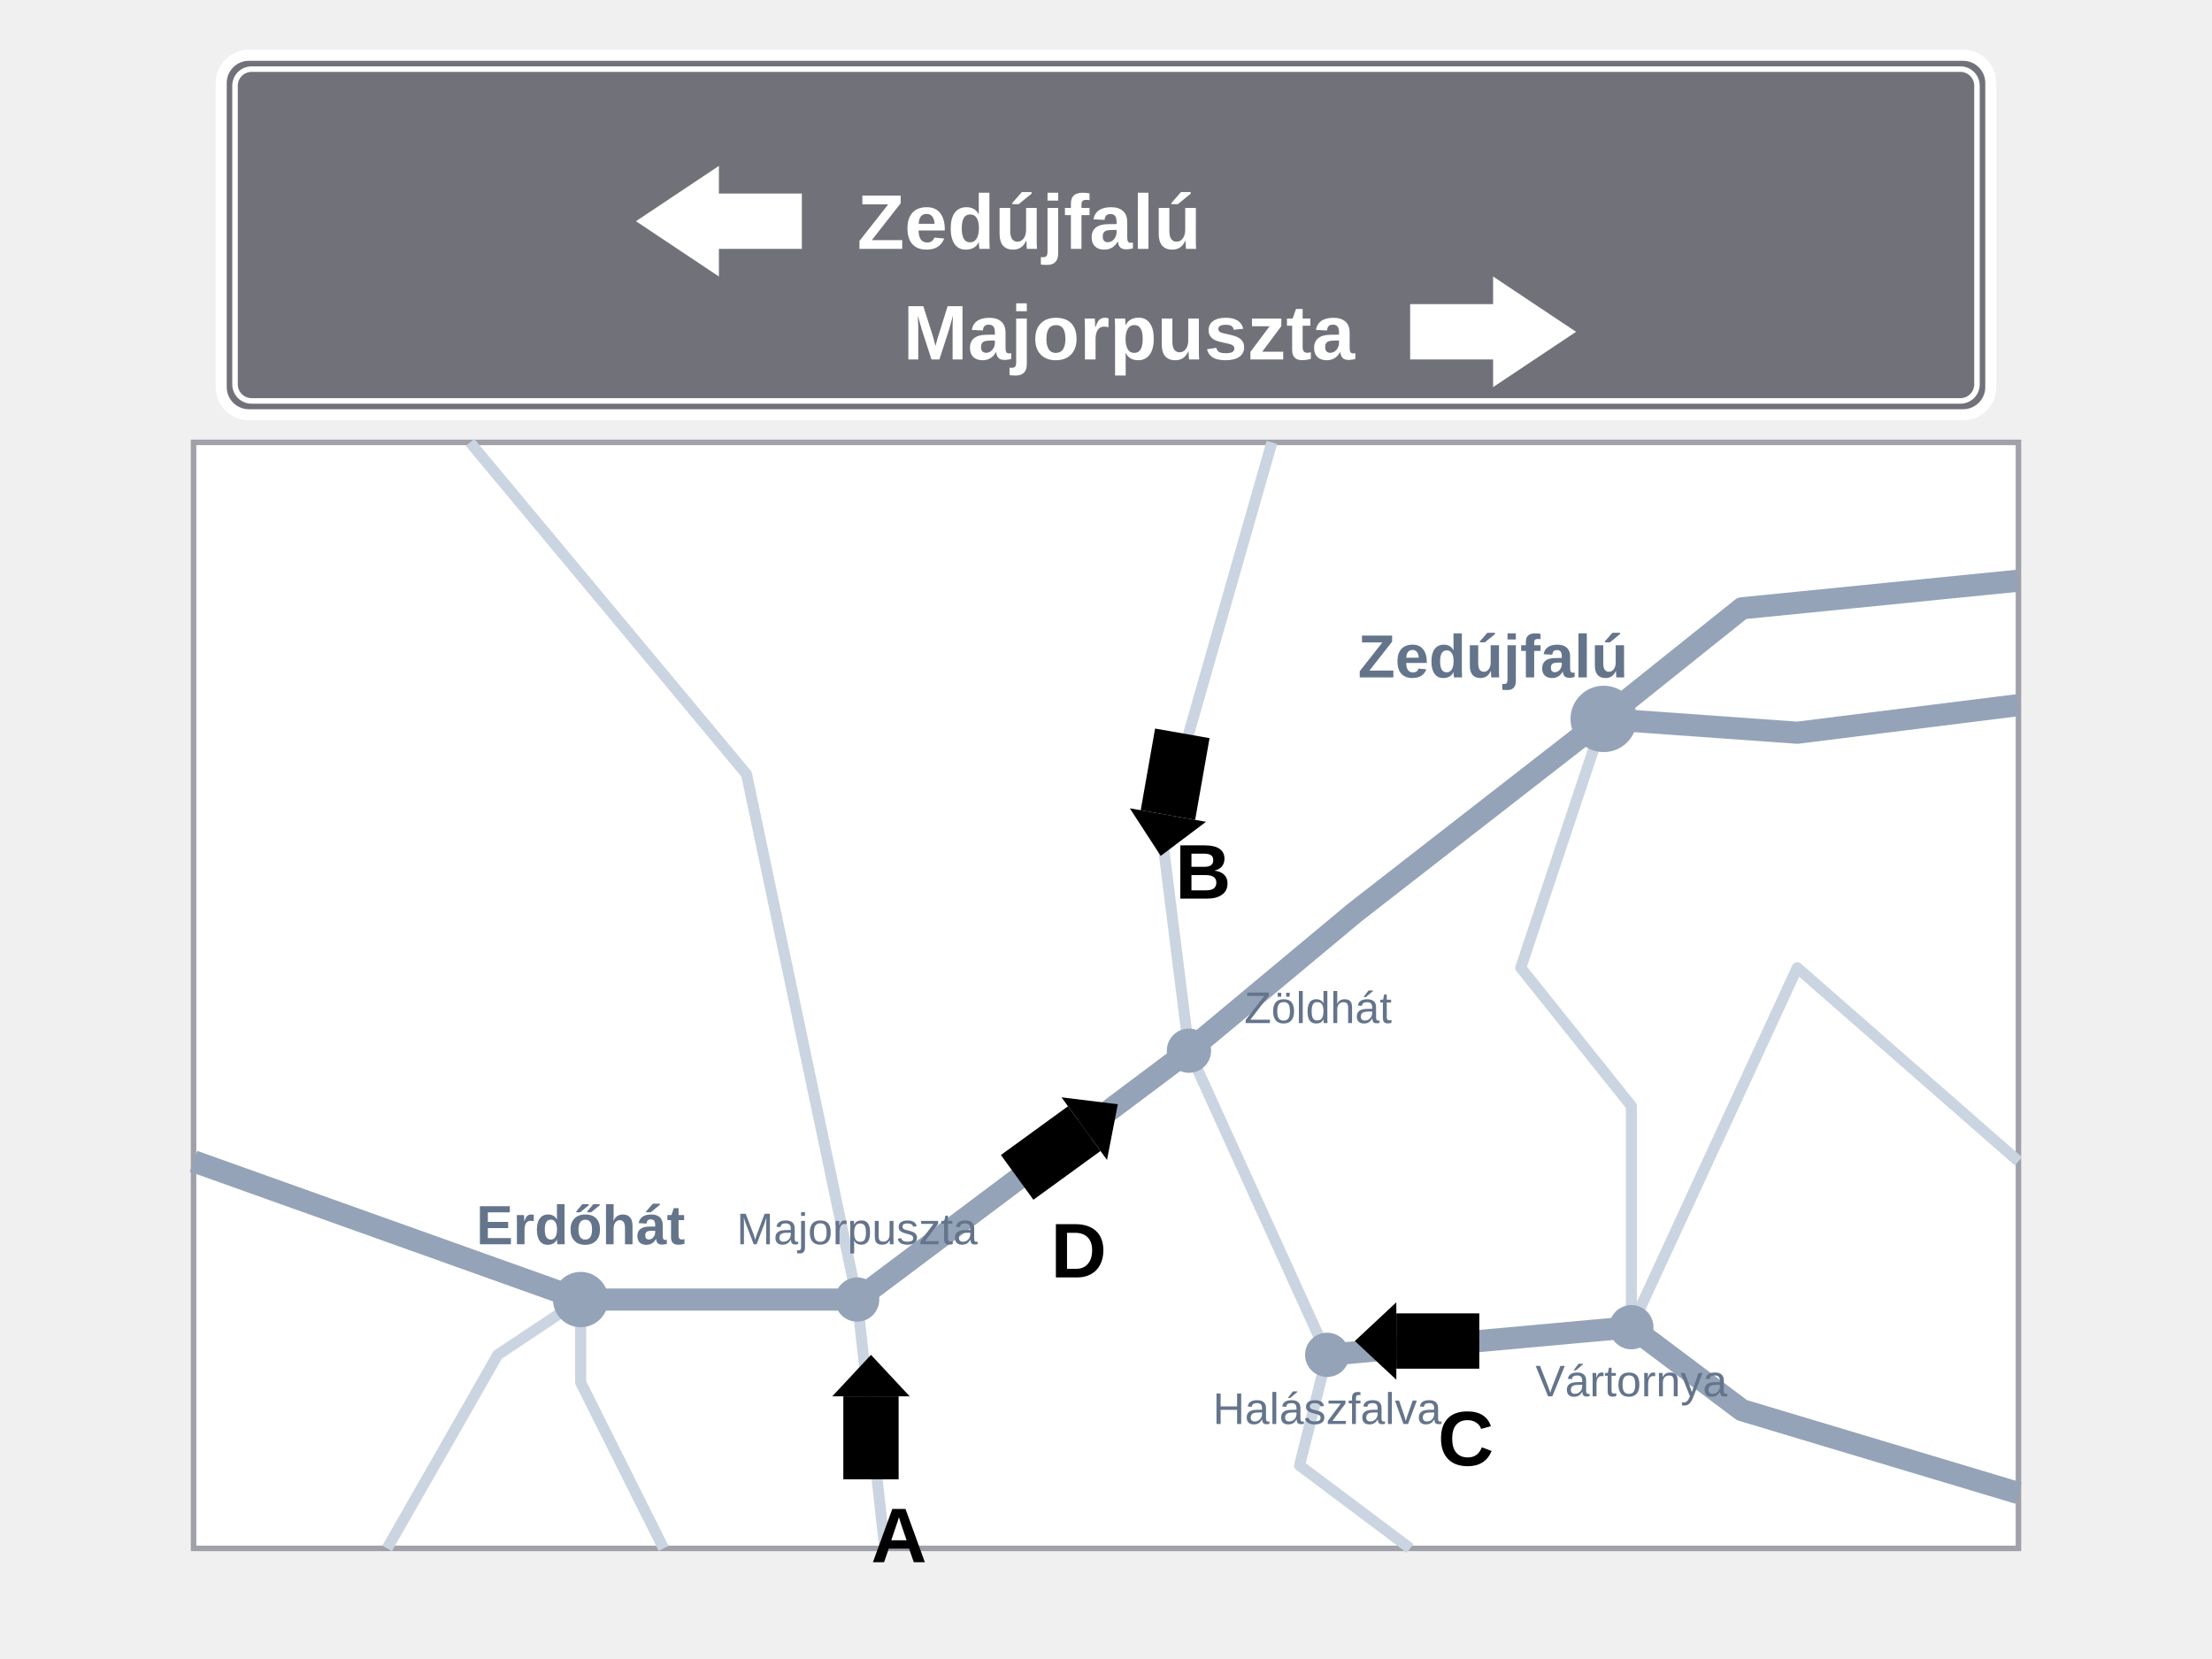
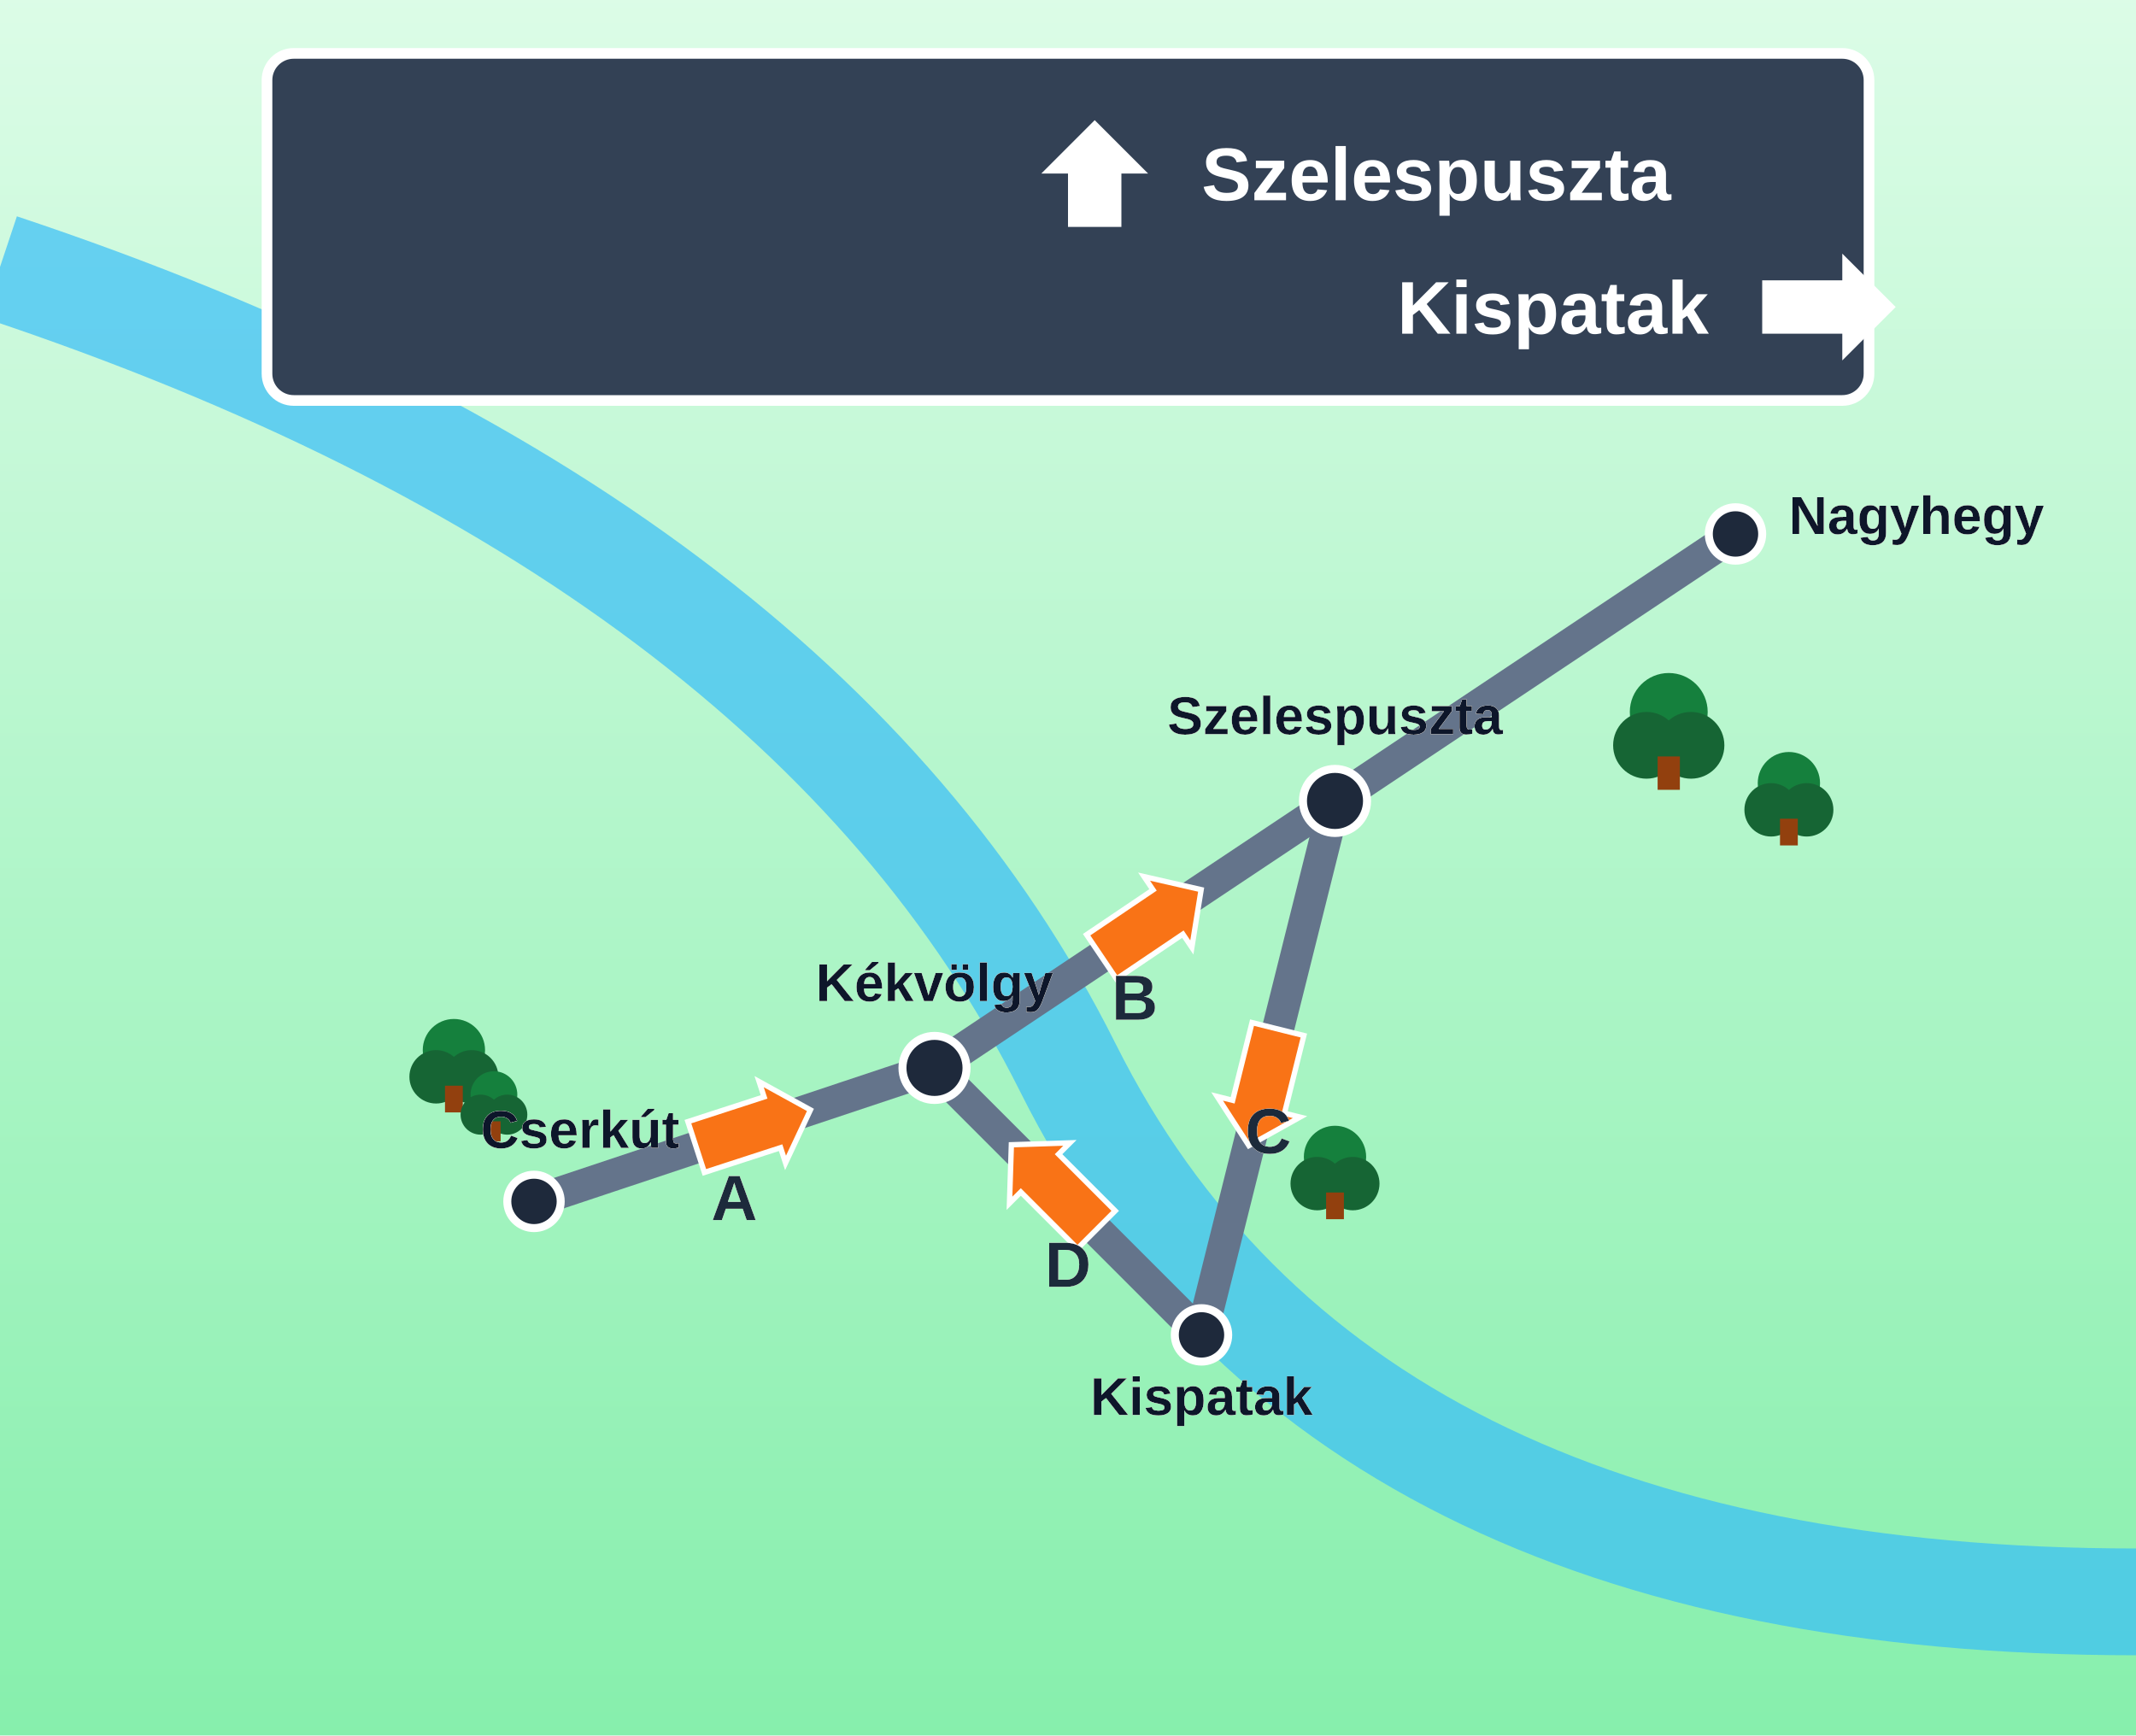
- <svg xmlns="http://www.w3.org/2000/svg" width="800" height="600" viewBox="0 0 800 600">
-   <g transform="translate(80, 20)">
-     <rect width="640" height="130" rx="10" fill="#71717a" stroke="white" stroke-width="4" />
-     <rect width="630" height="120" x="5" y="5" rx="6" fill="#71717a" stroke="white" stroke-width="2" />
-     <path d="M 210 50 L 180 50 L 180 40 L 150 60 L 180 80 L 180 70 L 210 70 Z" fill="white" />
-     <text x="230" y="70" fill="white" font-family="Arial" font-size="28" font-weight="bold" text-anchor="start">Zedújfalú</text>
-     <text x="410" y="110" fill="white" font-family="Arial" font-size="28" font-weight="bold" text-anchor="end">Majorpuszta</text>
-     <path d="M 430 90 L 460 90 L 460 80 L 490 100 L 460 120 L 460 110 L 430 110 Z" fill="white" />
+ <svg xmlns="http://www.w3.org/2000/svg" width="800" height="650" viewBox="0 0 800 650">
+   <defs>
+     <linearGradient id="bgGrad" x1="0%" y1="0%" x2="0%" y2="100%">
+       <stop offset="0%" style="stop-color:#dcfce7;stop-opacity:1" />
+       <stop offset="100%" style="stop-color:#86efac;stop-opacity:1" />
+     </linearGradient>
+     <filter id="whiteHalo">
+       <feMorphology operator="dilate" radius="2" />
+       <feFlood flood-color="white" opacity="0.9" />
+       <feComposite operator="in" in2="SourceAlpha" />
+       <feMerge>
+         <feMergeNode />
+         <feMergeNode in="SourceGraphic" />
+       </feMerge>
+     </filter>
+     <symbol id="tree" viewBox="0 0 24 24">
+       <circle cx="12" cy="8" r="7" fill="#15803d" />
+       <circle cx="8" cy="14" r="6" fill="#166534" />
+       <circle cx="16" cy="14" r="6" fill="#166534" />
+       <rect x="10" y="16" width="4" height="6" fill="#92400e" />
+     </symbol>
+   </defs>
+   <rect width="800" height="650" fill="url(#bgGrad)" />
+   <path d="M 0 100 Q 300 200 400 400 T 800 600" stroke="#38bdf8" stroke-width="40" fill="none" opacity="0.7" />
+   <path d="M 200 450 L 350 400 L 500 300 L 650 200" stroke="#64748b" stroke-width="12" fill="none" stroke-linecap="round" stroke-linejoin="round" />
+   <path d="M 350 400 L 450 500" stroke="#64748b" stroke-width="12" fill="none" stroke-linecap="round" stroke-linejoin="round" />
+   <path d="M 500 300 L 450 500" stroke="#64748b" stroke-width="12" fill="none" stroke-linecap="round" stroke-linejoin="round" />
+   <use href="#tree" x="150" y="380" width="40" height="40" />
+   <use href="#tree" x="170" y="400" width="30" height="30" />
+   <use href="#tree" x="600" y="250" width="50" height="50" />
+   <use href="#tree" x="650" y="280" width="40" height="40" />
+   <use href="#tree" x="480" y="420" width="40" height="40" />
+   <circle cx="200" cy="450" r="10" fill="#1e293b" stroke="white" stroke-width="3" />
+   <text x="180" y="430" font-family="Arial" font-size="20" font-weight="bold" fill="#0f172a" filter="url(#whiteHalo)">Cserkút</text>
+   <circle cx="350" cy="400" r="12" fill="#1e293b" stroke="white" stroke-width="3" />
+   <text x="350" y="375" font-family="Arial" font-size="20" font-weight="bold" fill="#0f172a" text-anchor="middle" filter="url(#whiteHalo)">Kékvölgy</text>
+   <circle cx="500" cy="300" r="12" fill="#1e293b" stroke="white" stroke-width="3" />
+   <text x="500" y="275" font-family="Arial" font-size="20" font-weight="bold" fill="#0f172a" text-anchor="middle" filter="url(#whiteHalo)">Szelespuszta</text>
+   <circle cx="650" cy="200" r="10" fill="#1e293b" stroke="white" stroke-width="3" />
+   <text x="670" y="200" font-family="Arial" font-size="20" font-weight="bold" fill="#0f172a" filter="url(#whiteHalo)">Nagyhegy</text>
+   <circle cx="450" cy="500" r="10" fill="#1e293b" stroke="white" stroke-width="3" />
+   <text x="450" y="530" font-family="Arial" font-size="20" font-weight="bold" fill="#0f172a" text-anchor="middle" filter="url(#whiteHalo)">Kispatak</text>
+   <g transform="translate(100, 20)">
+     <rect width="600" height="130" rx="10" fill="#334155" stroke="white" stroke-width="4" />
+     <path d="M 300 65 L 300 45 L 290 45 L 310 25 L 330 45 L 320 45 L 320 65 Z" fill="white" />
+     <text x="350" y="55" fill="white" font-family="Arial" font-size="28" font-weight="bold">Szelespuszta</text>
+     <text x="540" y="105" fill="white" font-family="Arial" font-size="28" font-weight="bold" text-anchor="end">Kispatak</text>
+     <path d="M 560 85 L 590 85 L 590 75 L 610 95 L 590 115 L 590 105 L 560 105 Z" fill="white" />
  </g>
-   <rect x="70" y="160" width="660" height="400" fill="white" stroke="#a1a1aa" stroke-width="2" />
-   <path d="M 70 420 L 210 470 L 310 470 L 430 380 L 490 330 L 580 260" stroke="#94a3b8" stroke-width="8" fill="none" stroke-linejoin="round" />
-   <path d="M 580 260 L 630 220 L 730 210" stroke="#94a3b8" stroke-width="8" fill="none" stroke-linejoin="round" />
-   <path d="M 580 260 L 650 265 L 730 255" stroke="#94a3b8" stroke-width="8" fill="none" stroke-linejoin="round" />
-   <path d="M 590 480 L 630 510 L 730 540" stroke="#94a3b8" stroke-width="8" fill="none" stroke-linejoin="round" />
-   <path d="M 480 490 L 590 480" stroke="#94a3b8" stroke-width="8" fill="none" stroke-linejoin="round" />
-   <path d="M 210 470 L 210 500 L 240 560" stroke="#cbd5e1" stroke-width="4" fill="none" stroke-linejoin="round" />
-   <path d="M 210 470 L 180 490 L 140 560" stroke="#cbd5e1" stroke-width="4" fill="none" stroke-linejoin="round" />
-   <path d="M 310 470 L 320 560" stroke="#cbd5e1" stroke-width="4" fill="none" stroke-linejoin="round" />
-   <path d="M 310 470 L 270 280 L 170 160" stroke="#cbd5e1" stroke-width="4" fill="none" stroke-linejoin="round" />
-   <path d="M 430 380 L 420 300 L 460 160" stroke="#cbd5e1" stroke-width="4" fill="none" stroke-linejoin="round" />
-   <path d="M 430 380 L 480 490" stroke="#cbd5e1" stroke-width="4" fill="none" stroke-linejoin="round" />
-   <path d="M 480 490 L 470 530 L 510 560" stroke="#cbd5e1" stroke-width="4" fill="none" stroke-linejoin="round" />
-   <path d="M 590 480 L 590 400 L 550 350 L 580 260" stroke="#cbd5e1" stroke-width="4" fill="none" stroke-linejoin="round" />
-   <path d="M 590 480 L 650 350 L 730 420" stroke="#cbd5e1" stroke-width="4" fill="none" stroke-linejoin="round" />
-   <circle cx="210" cy="470" r="10" fill="#94a3b8" />
-   <text x="210" y="450" font-family="Arial" font-size="20" font-weight="bold" fill="#64748b" text-anchor="middle">Erdőhát</text>
-   <circle cx="310" cy="470" r="8" fill="#94a3b8" />
-   <text x="310" y="450" font-family="Arial" font-size="16" fill="#64748b" text-anchor="middle">Majorpuszta</text>
-   <circle cx="430" cy="380" r="8" fill="#94a3b8" />
-   <text x="450" y="370" font-family="Arial" font-size="16" fill="#64748b" text-anchor="start">Zöldhát</text>
-   <circle cx="580" cy="260" r="12" fill="#94a3b8" />
-   <text x="540" y="245" font-family="Arial" font-size="22" font-weight="bold" fill="#64748b" text-anchor="middle">Zedújfalú</text>
-   <circle cx="480" cy="490" r="8" fill="#94a3b8" />
-   <text x="480" y="515" font-family="Arial" font-size="16" fill="#64748b" text-anchor="middle">Halászfalva</text>
-   <circle cx="590" cy="480" r="8" fill="#94a3b8" />
-   <text x="590" y="505" font-family="Arial" font-size="16" fill="#64748b" text-anchor="middle">Vártornya</text>
-   <g transform="translate(315, 520) rotate(-90)">
-     <rect x="-15" y="-10" width="30" height="20" fill="black" />
-     <path d="M 15 -14 L 30 0 L 15 14 Z" fill="black" />
-     <text x="0" y="45" font-family="Arial" font-size="28" font-weight="bold" fill="black" transform="rotate(90)">A</text>
+   <g transform="translate(275, 425)">
+     <g transform="rotate(-18)">
+       <path d="M -15 -10 L 15 -10 L 15 -16 L 30 0 L 15 16 L 15 10 L -15 10 Z" fill="#f97316" stroke="white" stroke-width="2" />
+     </g>
+     <text x="0" y="32" font-family="Arial" font-size="24" font-weight="bold" fill="#1e293b" text-anchor="middle" filter="url(#whiteHalo)">A</text>
  </g>
-   <g transform="translate(425, 280) rotate(100)">
-     <rect x="-15" y="-10" width="30" height="20" fill="black" />
-     <path d="M 15 -14 L 30 0 L 15 14 Z" fill="black" />
-     <text x="0" y="45" font-family="Arial" font-size="28" font-weight="bold" fill="black" transform="rotate(-100)">B</text>
+   <g transform="translate(425, 350)">
+     <g transform="rotate(-34)">
+       <path d="M -15 -10 L 15 -10 L 15 -16 L 30 0 L 15 16 L 15 10 L -15 10 Z" fill="#f97316" stroke="white" stroke-width="2" />
+     </g>
+     <text x="0" y="32" font-family="Arial" font-size="24" font-weight="bold" fill="#1e293b" text-anchor="middle" filter="url(#whiteHalo)">B</text>
  </g>
-   <g transform="translate(520, 485) rotate(180)">
-     <rect x="-15" y="-10" width="30" height="20" fill="black" />
-     <path d="M 15 -14 L 30 0 L 15 14 Z" fill="black" />
-     <text x="0" y="45" font-family="Arial" font-size="28" font-weight="bold" fill="black" transform="rotate(-180)">C</text>
+   <g transform="translate(475, 400)">
+     <g transform="rotate(104)">
+       <path d="M -15 -10 L 15 -10 L 15 -16 L 30 0 L 15 16 L 15 10 L -15 10 Z" fill="#f97316" stroke="white" stroke-width="2" />
+     </g>
+     <text x="0" y="32" font-family="Arial" font-size="24" font-weight="bold" fill="#1e293b" text-anchor="middle" filter="url(#whiteHalo)">C</text>
  </g>
-   <g transform="translate(380, 417) rotate(-36)">
-     <rect x="-15" y="-10" width="30" height="20" fill="black" />
-     <path d="M 15 -14 L 30 0 L 15 14 Z" fill="black" />
-     <text x="0" y="45" font-family="Arial" font-size="28" font-weight="bold" fill="black" transform="rotate(36)">D</text>
+   <g transform="translate(400, 450)">
+     <g transform="rotate(-135)">
+       <path d="M -15 -10 L 15 -10 L 15 -16 L 30 0 L 15 16 L 15 10 L -15 10 Z" fill="#f97316" stroke="white" stroke-width="2" />
+     </g>
+     <text x="0" y="32" font-family="Arial" font-size="24" font-weight="bold" fill="#1e293b" text-anchor="middle" filter="url(#whiteHalo)">D</text>
  </g>
</svg>
